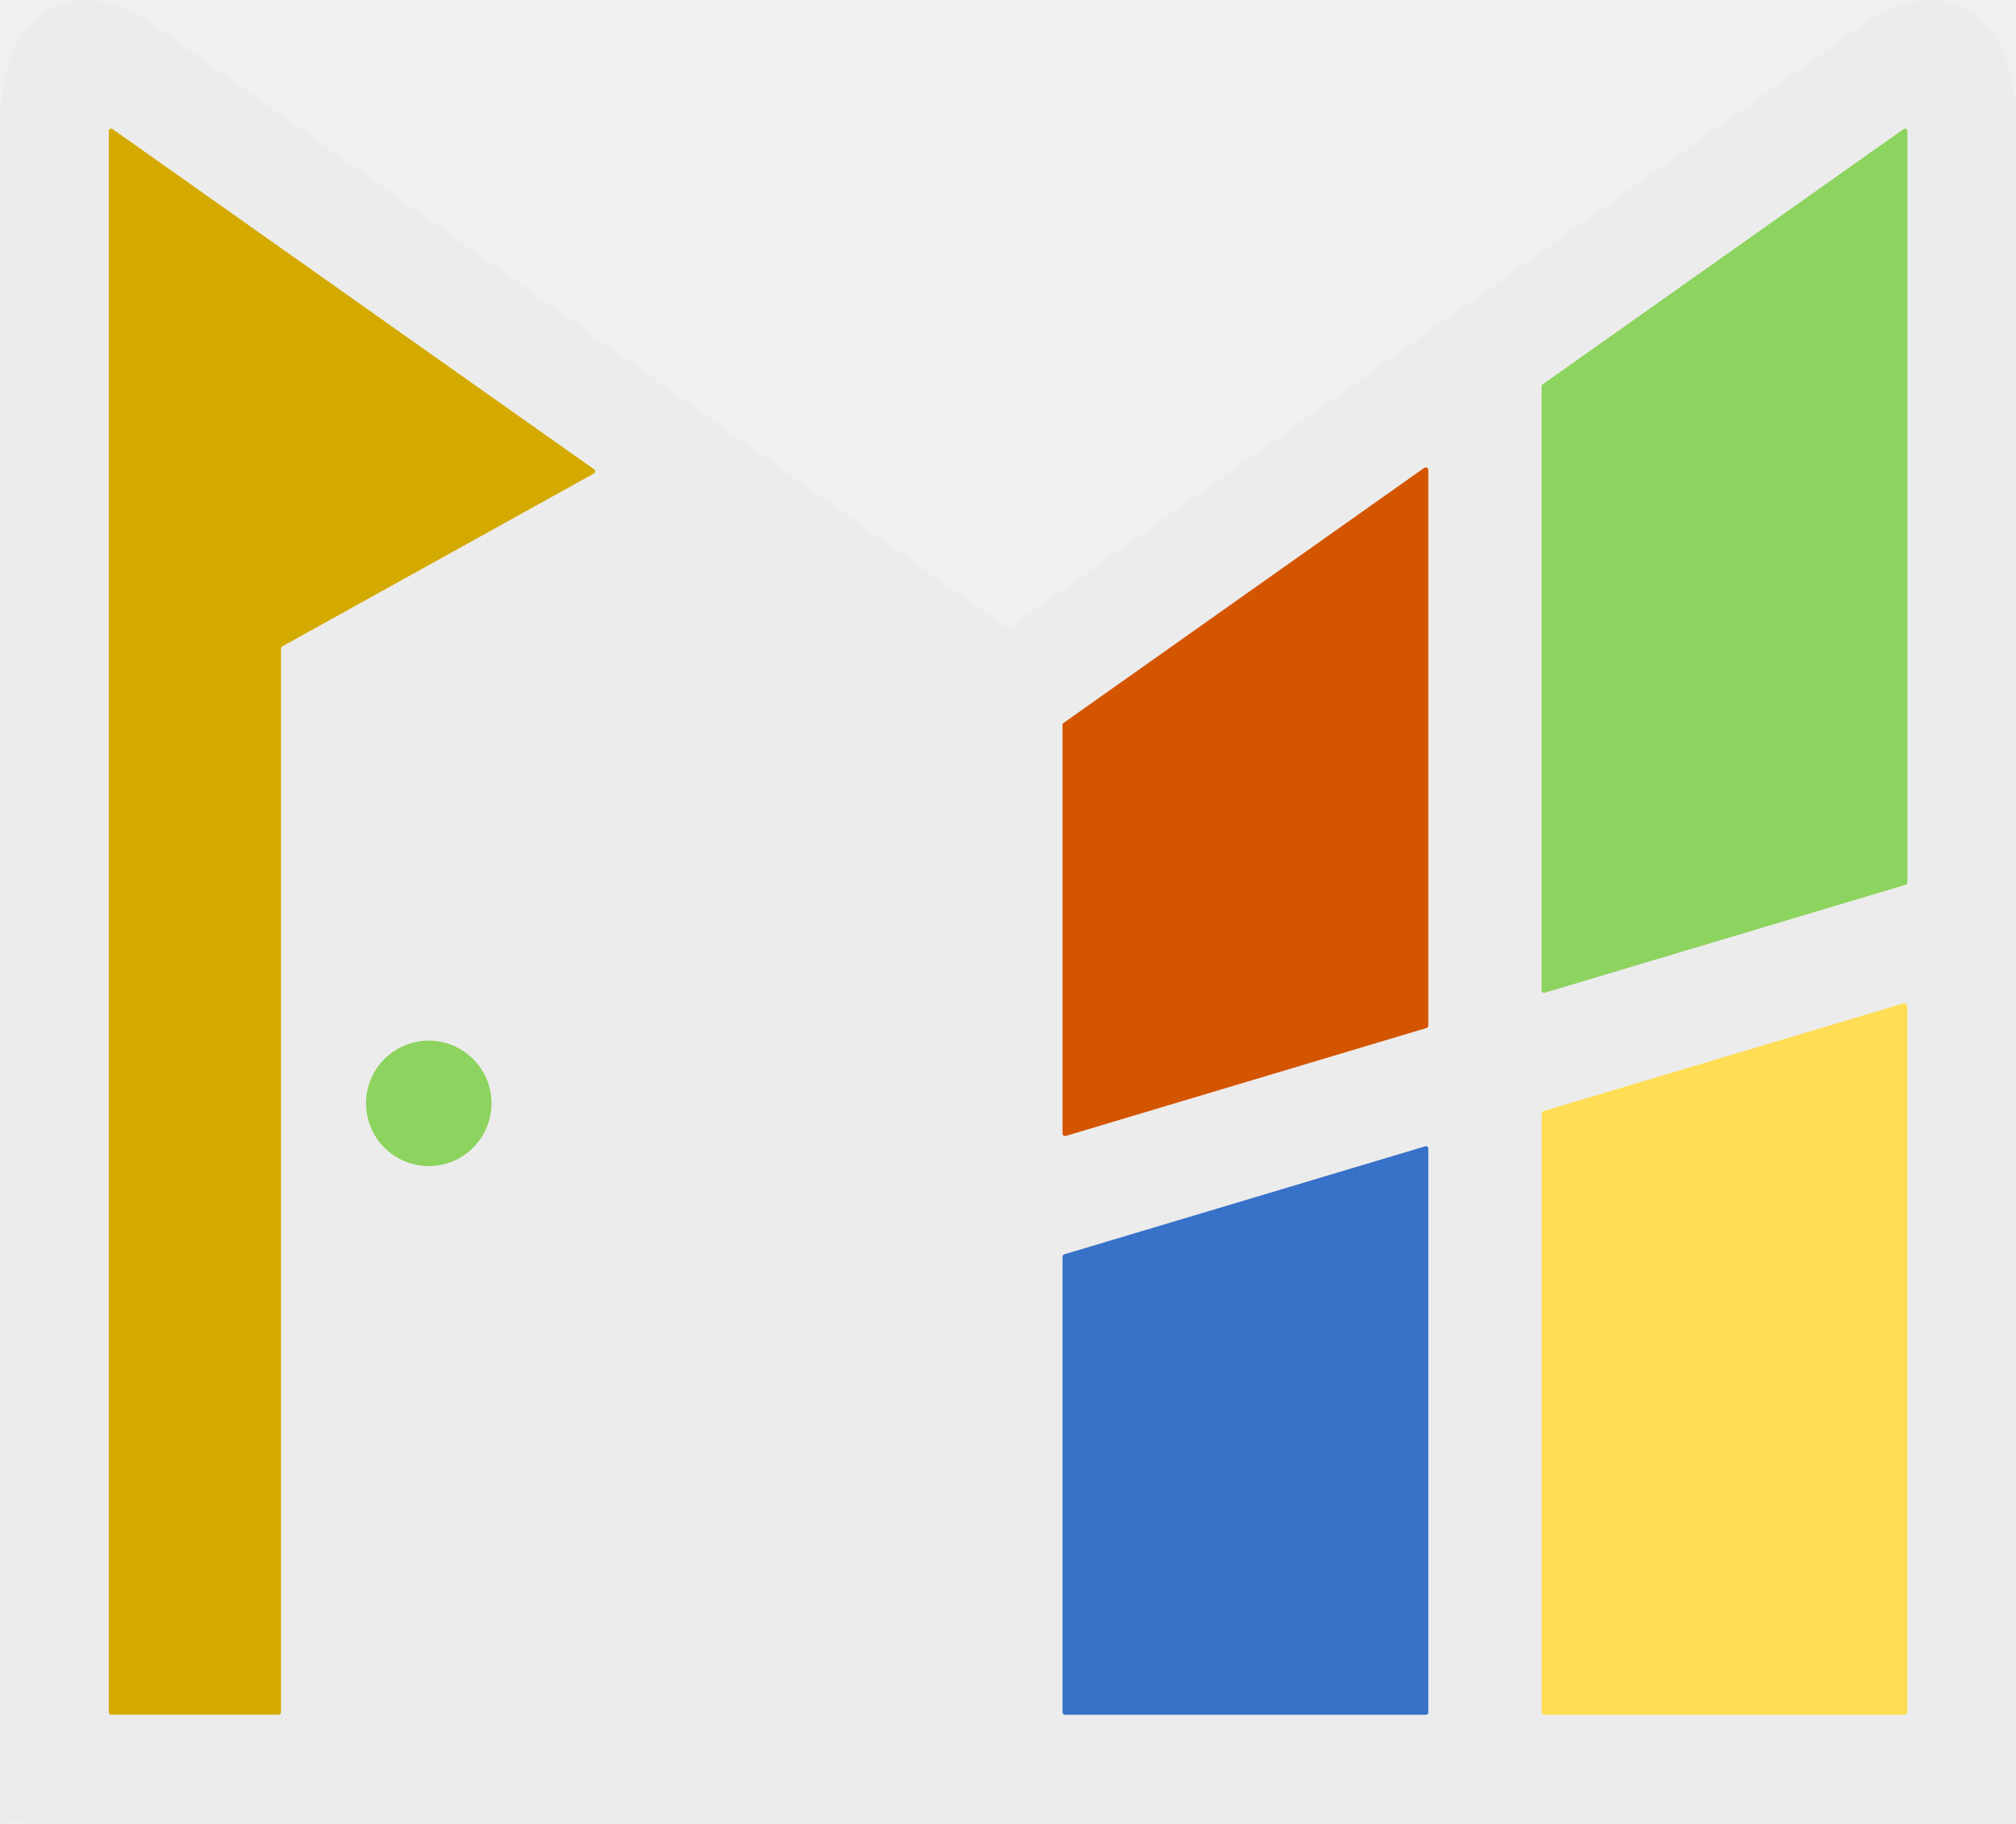
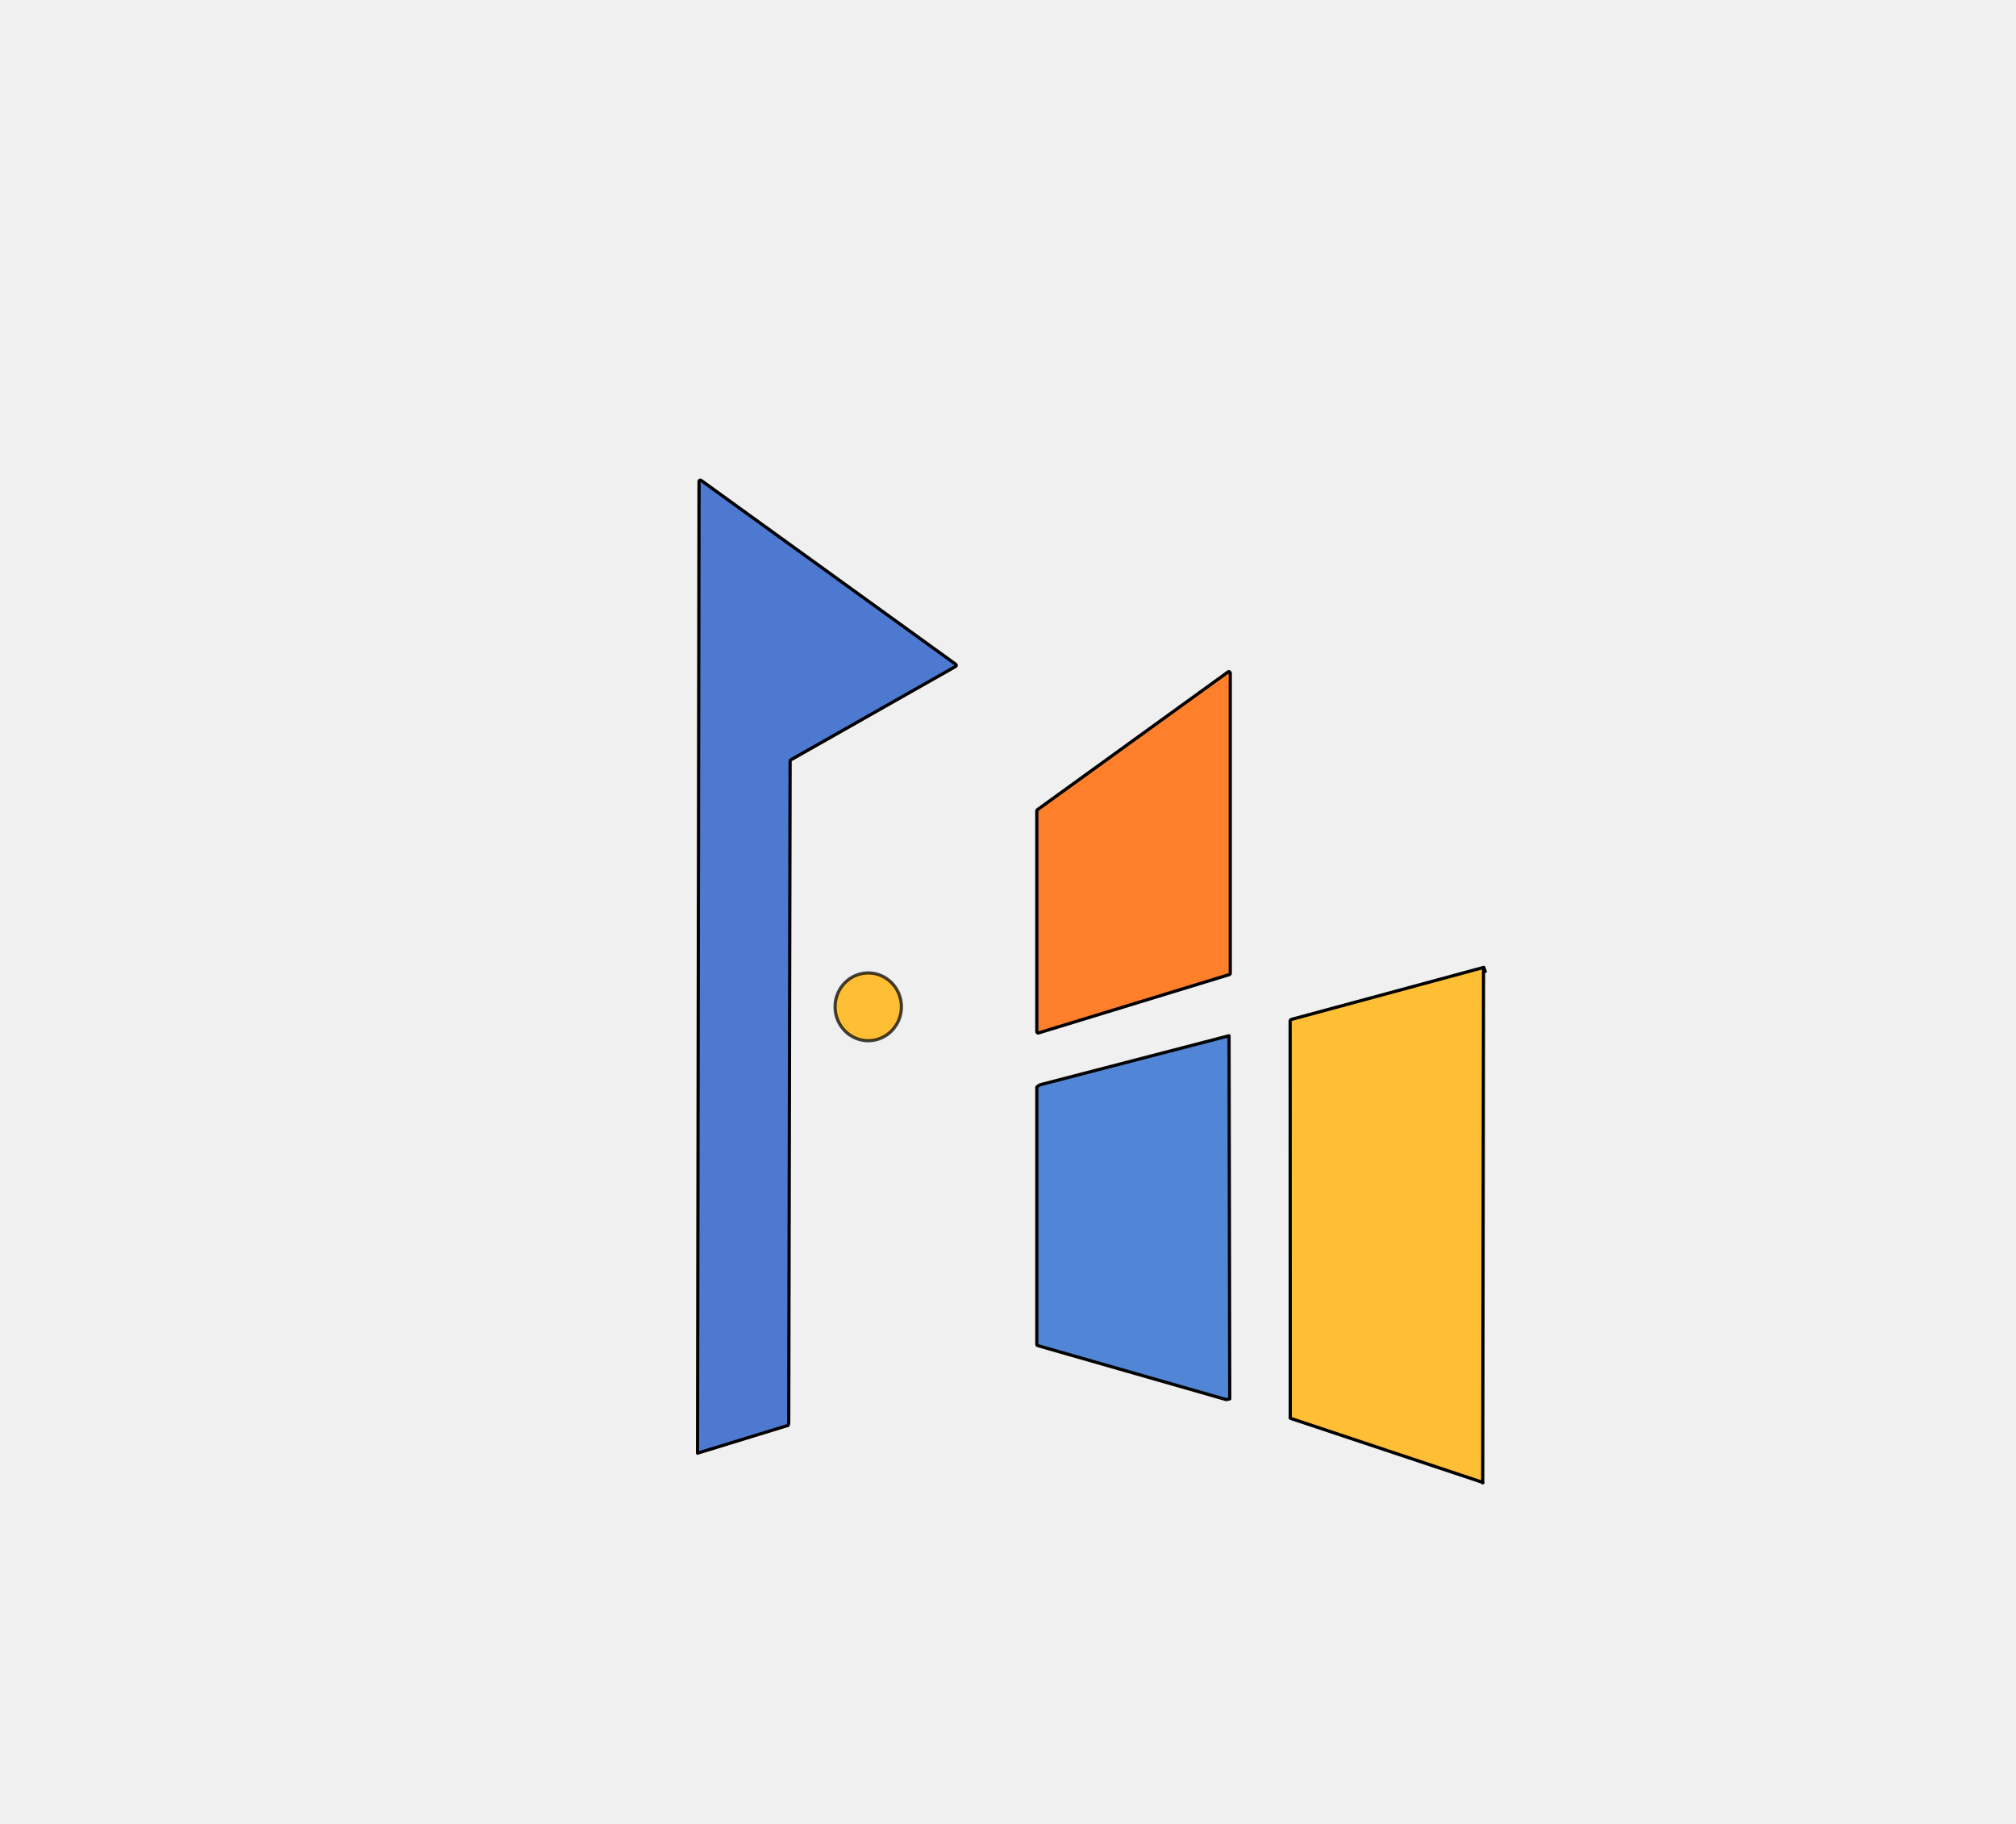
<svg xmlns="http://www.w3.org/2000/svg" version="1.1" viewBox="0 0 337.161 304.997" id="svg262" width="337.161" height="304.997">
-   <defs id="defs262" />
+   <defs id="defs262">
+     <filter style="color-interpolation-filters:sRGB;" id="filter793" x="-0.889" y="-0.87" width="2.779" height="2.741">
+       <feFlood flood-color="rgb(255,255,255)" result="result6" flood-opacity="0" id="feFlood791" />
+       <feColorMatrix result="result3" values="0 0 0 0 0 0 0 0 0 1 0 0 0 0 1 -1 0 0 1 0 " in="SourceGraphic" id="feColorMatrix791" />
+       <feBlend mode="multiply" in2="result6" result="result7" in="result3" id="feBlend791" />
+       <feColorMatrix result="result2" in="SourceGraphic" values="0 0 0 0 1 0 0 0 0 0 0 0 0 0 1 0 -1 0 1 0 " id="feColorMatrix792" />
+       <feBlend result="result4" in="result2" in2="result7" mode="multiply" id="feBlend792" />
+       <feColorMatrix result="result1" values="0 0 0 0 1 0 0 0 0 1 0 0 0 0 0 0 0 -1 1 0 " in="SourceGraphic" id="feColorMatrix793" />
+       <feBlend in2="result4" mode="multiply" result="fbSourceGraphic" in="result1" id="feBlend793" />
+       <feColorMatrix result="fbSourceGraphicAlpha" in="fbSourceGraphic" values="0 0 0 -1 0 0 0 0 -1 0 0 0 0 -1 0 0 0 0 1 0" id="feColorMatrix804" />
+       <feTurbulence id="feTurbulence804" type="fractalNoise" numOctaves="3" baseFrequency="1" seed="0" result="result0" in="fbSourceGraphic" />
+       <feConvolveMatrix id="feConvolveMatrix804" kernelMatrix="-2 0 -2 0 -10 0 -2 0 -2 " order="3 3" result="result5" />
+       <feColorMatrix id="feColorMatrix805" result="result4" values="0" type="saturate" in="result5" />
+       <feComposite id="feComposite805" in2="result4" in="fbSourceGraphic" operator="arithmetic" k1="1.5" k2="0.5" k3="0.5" result="result2" />
+       <feBlend id="feBlend805" in2="result4" result="result6" mode="normal" />
+       <feGaussianBlur id="feGaussianBlur805" result="result3" stdDeviation="4" in="result6" />
+       <feBlend id="feBlend806" in2="result3" mode="darken" in="result6" />
+       <feComponentTransfer id="feComponentTransfer806" result="result1">
+         <feFuncR id="feFuncR806" tableValues="0 0.2 0.4 0.6 0.8 1 1" type="discrete" />
+         <feFuncG id="feFuncG806" tableValues="0 0.2 0.4 0.6 0.8 1 1" type="discrete" />
+         <feFuncB id="feFuncB806" tableValues="0 0.2 0.4 0.6 0.8 1 1" type="discrete" />
+       </feComponentTransfer>
+       <feComposite id="feComposite806" in2="fbSourceGraphic" operator="in" />
+     </filter>
+     <filter style="color-interpolation-filters:sRGB;" id="filter796" x="-0.889" y="-0.87" width="2.779" height="2.741">
+       <feFlood flood-color="rgb(255,255,255)" result="result6" flood-opacity="0" id="feFlood793" />
+       <feColorMatrix result="result3" values="0 0 0 0 0 0 0 0 0 1 0 0 0 0 1 -1 0 0 1 0 " in="SourceGraphic" id="feColorMatrix794" />
+       <feBlend mode="multiply" in2="result6" result="result7" in="result3" id="feBlend794" />
+       <feColorMatrix result="result2" in="SourceGraphic" values="0 0 0 0 1 0 0 0 0 0 0 0 0 0 1 0 -1 0 1 0 " id="feColorMatrix795" />
+       <feBlend result="result4" in="result2" in2="result7" mode="multiply" id="feBlend795" />
+       <feColorMatrix result="result1" values="0 0 0 0 1 0 0 0 0 1 0 0 0 0 0 0 0 -1 1 0 " in="SourceGraphic" id="feColorMatrix796" />
+       <feBlend in2="result4" mode="multiply" result="fbSourceGraphic" in="result1" id="feBlend796" />
+       <feColorMatrix result="fbSourceGraphicAlpha" in="fbSourceGraphic" values="0 0 0 -1 0 0 0 0 -1 0 0 0 0 -1 0 0 0 0 1 0" id="feColorMatrix812" />
+       <feTurbulence id="feTurbulence812" type="fractalNoise" numOctaves="3" baseFrequency="1" seed="0" result="result0" in="fbSourceGraphic" />
+       <feConvolveMatrix id="feConvolveMatrix812" kernelMatrix="-2 0 -2 0 -10 0 -2 0 -2 " order="3 3" result="result5" />
+       <feColorMatrix id="feColorMatrix813" result="result4" values="0" type="saturate" in="result5" />
+       <feComposite id="feComposite813" in2="result4" in="fbSourceGraphic" operator="arithmetic" k1="1.5" k2="0.5" k3="0.5" result="result2" />
+       <feBlend id="feBlend813" in2="result4" result="result6" mode="normal" />
+       <feGaussianBlur id="feGaussianBlur813" result="result3" stdDeviation="4" in="result6" />
+       <feBlend id="feBlend814" in2="result3" mode="darken" in="result6" />
+       <feComponentTransfer id="feComponentTransfer814" result="result1">
+         <feFuncR id="feFuncR814" tableValues="0 0.2 0.4 0.6 0.8 1 1" type="discrete" />
+         <feFuncG id="feFuncG814" tableValues="0 0.2 0.4 0.6 0.8 1 1" type="discrete" />
+         <feFuncB id="feFuncB814" tableValues="0 0.2 0.4 0.6 0.8 1 1" type="discrete" />
+       </feComponentTransfer>
+       <feComposite id="feComposite814" in2="fbSourceGraphic" operator="in" />
+     </filter>
+     <filter style="color-interpolation-filters:sRGB;" id="filter799" x="-0.889" y="-0.87" width="2.779" height="2.741">
+       <feFlood flood-color="rgb(255,255,255)" result="result6" flood-opacity="0" id="feFlood796" />
+       <feColorMatrix result="result3" values="0 0 0 0 0 0 0 0 0 1 0 0 0 0 1 -1 0 0 1 0 " in="SourceGraphic" id="feColorMatrix797" />
+       <feBlend mode="multiply" in2="result6" result="result7" in="result3" id="feBlend797" />
+       <feColorMatrix result="result2" in="SourceGraphic" values="0 0 0 0 1 0 0 0 0 0 0 0 0 0 1 0 -1 0 1 0 " id="feColorMatrix798" />
+       <feBlend result="result4" in="result2" in2="result7" mode="multiply" id="feBlend798" />
+       <feColorMatrix result="result1" values="0 0 0 0 1 0 0 0 0 1 0 0 0 0 0 0 0 -1 1 0 " in="SourceGraphic" id="feColorMatrix799" />
+       <feBlend in2="result4" mode="multiply" result="fbSourceGraphic" in="result1" id="feBlend799" />
+       <feColorMatrix result="fbSourceGraphicAlpha" in="fbSourceGraphic" values="0 0 0 -1 0 0 0 0 -1 0 0 0 0 -1 0 0 0 0 1 0" id="feColorMatrix810" />
+       <feTurbulence id="feTurbulence810" type="fractalNoise" numOctaves="3" baseFrequency="1" seed="0" result="result0" in="fbSourceGraphic" />
+       <feConvolveMatrix id="feConvolveMatrix810" kernelMatrix="-2 0 -2 0 -10 0 -2 0 -2 " order="3 3" result="result5" />
+       <feColorMatrix id="feColorMatrix811" result="result4" values="0" type="saturate" in="result5" />
+       <feComposite id="feComposite811" in2="result4" in="fbSourceGraphic" operator="arithmetic" k1="1.5" k2="0.5" k3="0.5" result="result2" />
+       <feBlend id="feBlend811" in2="result4" result="result6" mode="normal" />
+       <feGaussianBlur id="feGaussianBlur811" result="result3" stdDeviation="4" in="result6" />
+       <feBlend id="feBlend812" in2="result3" mode="darken" in="result6" />
+       <feComponentTransfer id="feComponentTransfer812" result="result1">
+         <feFuncR id="feFuncR812" tableValues="0 0.2 0.4 0.6 0.8 1 1" type="discrete" />
+         <feFuncG id="feFuncG812" tableValues="0 0.2 0.4 0.6 0.8 1 1" type="discrete" />
+         <feFuncB id="feFuncB812" tableValues="0 0.2 0.4 0.6 0.8 1 1" type="discrete" />
+       </feComponentTransfer>
+       <feComposite id="feComposite812" in2="fbSourceGraphic" operator="in" />
+     </filter>
+     <filter style="color-interpolation-filters:sRGB;" id="filter804" x="-0.082" y="-0.034" width="1.165" height="1.068">
+       <feGaussianBlur in="SourceGraphic" stdDeviation="0.001" result="result3" id="feGaussianBlur802" />
+       <feGaussianBlur result="result4" in="SourceGraphic" stdDeviation="1" id="feGaussianBlur803" />
+       <feBlend mode="darken" in2="result3" id="feBlend803" />
+       <feComponentTransfer result="result1" id="feComponentTransfer803">
+         <feFuncR type="discrete" tableValues="0 0.2 0.4 0.6 0.8 1 1" id="feFuncR803" />
+         <feFuncG type="discrete" tableValues="0 0.2 0.4 0.6 0.8 1 1" id="feFuncG803" />
+         <feFuncB type="discrete" tableValues="0 0.2 0.4 0.6 0.8 1 1" id="feFuncB803" />
+       </feComponentTransfer>
+       <feTurbulence result="result0" seed="0" baseFrequency="1" numOctaves="7" type="fractalNoise" id="feTurbulence803" />
+       <feConvolveMatrix result="result5" order="3 3" kernelMatrix="-2 0 -2 0 -10 0 -2 0 -2 " id="feConvolveMatrix803" />
+       <feColorMatrix in="result5" type="saturate" values="0" result="result4" id="feColorMatrix803" />
+       <feComposite result="result2" k3="0.5" k2="0.5" k1="1.5" operator="arithmetic" in="result1" in2="result4" id="feComposite803" />
+       <feComposite in2="SourceGraphic" operator="in" id="feComposite804" />
+     </filter>
+     <filter style="color-interpolation-filters:sRGB;" id="filter816" x="-0.889" y="-0.87" width="2.779" height="2.741">
+       <feTurbulence type="fractalNoise" numOctaves="3" baseFrequency="1" seed="0" result="result0" id="feTurbulence814" />
+       <feConvolveMatrix kernelMatrix="-2 0 -2 0 -10 0 -2 0 -2 " order="3 3" result="result5" id="feConvolveMatrix814" />
+       <feColorMatrix result="result4" values="0" type="saturate" in="result5" id="feColorMatrix814" />
+       <feComposite in2="result4" in="SourceGraphic" operator="arithmetic" k1="1.5" k2="0.5" k3="0.5" result="result2" id="feComposite815" />
+       <feBlend in2="result4" result="result6" mode="normal" id="feBlend815" />
+       <feGaussianBlur result="result3" stdDeviation="4" in="result6" id="feGaussianBlur815" />
+       <feBlend in2="result3" mode="darken" in="result6" id="feBlend816" />
+       <feComponentTransfer result="result1" id="feComponentTransfer816">
+         <feFuncR tableValues="0 0.2 0.4 0.6 0.8 1 1" type="discrete" id="feFuncR816" />
+         <feFuncG tableValues="0 0.2 0.4 0.6 0.8 1 1" type="discrete" id="feFuncG816" />
+         <feFuncB tableValues="0 0.2 0.4 0.6 0.8 1 1" type="discrete" id="feFuncB816" />
+       </feComponentTransfer>
+       <feComposite in2="SourceGraphic" operator="in" id="feComposite816" />
+     </filter>
+   </defs>
  <g id="g262" transform="translate(-343.4016,-276.904)">
-     <path fill="#2154bf" d="m 511.99,381.83 q 0.34,0 0.5,-0.12 72.37,-51.11 142.82,-100.92 c 9.25,-6.54 20.4,-5.09 23.89,6.77 q 1.34,4.57 1.34,8.94 0.07,254.29 -0.08,284.87 a 0.46,0.46 0 0 1 -0.46,0.46 q -18.58,0.08 -168.03,0.07 -149.45,-0.01 -168.03,-0.09 a 0.46,0.46 0 0 1 -0.46,-0.47 q -0.14,-30.58 -0.03,-284.87 0,-4.37 1.34,-8.94 c 3.49,-11.86 14.64,-13.3 23.89,-6.76 q 70.44,49.82 142.8,100.94 0.17,0.12 0.51,0.12 z m -121.59,3.53 a 0.4,0.4 0 0 1 0.21,-0.35 l 52.13,-28.92 a 0.4,0.4 0 0 0 0.04,-0.68 l -80.55,-56.92 a 0.4,0.4 0 0 0 -0.63,0.32 v 264.48 a 0.4,0.4 0 0 0 0.4,0.4 h 28 a 0.4,0.4 0 0 0 0.4,-0.4 z m 271.71,39.52 a 0.41,0.41 0 0 0 0.29,-0.4 V 298.83 a 0.41,0.41 0 0 0 -0.65,-0.33 l -60.36,42.69 a 0.41,0.41 0 0 0 -0.17,0.33 v 101.03 a 0.41,0.41 0 0 0 0.53,0.39 z m -141.01,41.6 a 0.43,0.43 0 0 0 0.55,0.41 l 60.32,-18.05 a 0.43,0.43 0 0 0 0.31,-0.41 V 355.5 a 0.43,0.43 0 0 0 -0.68,-0.35 l -60.32,42.66 a 0.43,0.43 0 0 0 -0.18,0.35 z m 140.75,97.22 a 0.54,0.54 0 0 0 0.54,-0.54 V 445.25 a 0.54,0.54 0 0 0 -0.69,-0.52 l -60.09,17.98 a 0.54,0.54 0 0 0 -0.39,0.52 v 99.93 a 0.54,0.54 0 0 0 0.54,0.54 z M 425.6,461.44 a 10.49,10.49 0 0 0 -10.49,-10.49 10.49,10.49 0 0 0 -10.49,10.49 10.49,10.49 0 0 0 10.49,10.49 10.49,10.49 0 0 0 10.49,-10.49 z M 581.88,563.7 a 0.4,0.4 0 0 0 0.4,-0.4 v -94.29 a 0.4,0.4 0 0 0 -0.51,-0.39 l -60.38,18.07 a 0.4,0.4 0 0 0 -0.29,0.39 v 76.22 a 0.4,0.4 0 0 0 0.4,0.4 z" id="path178" style="fill:#ececec" />
-     <path fill="#ffffff" d="m 390.4,385.36 v 177.93 a 0.4,0.4 0 0 1 -0.4,0.4 h -28 a 0.4,0.4 0 0 1 -0.4,-0.4 V 298.81 a 0.4,0.4 0 0 1 0.63,-0.32 l 80.55,56.92 a 0.4,0.4 0 0 1 -0.04,0.68 l -52.13,28.92 a 0.4,0.4 0 0 0 -0.21,0.35 z" id="path179" style="fill:#d4aa00" />
-     <path fill="#ffffff" d="m 662.11,424.88 -60.36,18.06 a 0.41,0.41 0 0 1 -0.53,-0.39 V 341.52 a 0.41,0.41 0 0 1 0.17,-0.33 l 60.36,-42.69 a 0.41,0.41 0 0 1 0.65,0.33 v 125.65 a 0.41,0.41 0 0 1 -0.29,0.4 z" id="path180" style="fill:#8dd35f" />
-     <path fill="#ffffff" d="m 521.1,466.48 v -68.32 a 0.43,0.43 0 0 1 0.18,-0.35 l 60.32,-42.66 a 0.43,0.43 0 0 1 0.68,0.35 v 92.93 a 0.43,0.43 0 0 1 -0.31,0.41 l -60.32,18.05 a 0.43,0.43 0 0 1 -0.55,-0.41 z" id="path181" style="fill:#d45500" />
-     <path fill="#ffffff" d="m 661.85,563.7 h -60.09 a 0.54,0.54 0 0 1 -0.54,-0.54 v -99.93 a 0.54,0.54 0 0 1 0.39,-0.52 l 60.09,-17.98 a 0.54,0.54 0 0 1 0.69,0.52 v 117.91 a 0.54,0.54 0 0 1 -0.54,0.54 z" id="path182" style="fill:#ffdd55" />
-     <circle fill="#ffffff" cx="415.11" cy="461.44" r="10.49" id="circle182" style="fill:#8dd35f" />
-     <path fill="#ffffff" d="M 581.88,563.7 H 521.5 a 0.4,0.4 0 0 1 -0.4,-0.4 v -76.22 a 0.4,0.4 0 0 1 0.29,-0.39 l 60.38,-18.07 a 0.4,0.4 0 0 1 0.51,0.39 v 94.29 a 0.4,0.4 0 0 1 -0.4,0.4 z" id="path183" style="fill:#3771c8" />
+     <g id="g1862">
+       <g id="g729" style="fill:#44aa00">
+         <g id="g1893">
+           <path fill="#ffffff" d="m 475.542,404.184 -0.231,110.466 c 0,0.812 -0.212,0.678 -0.212,0.678 l -15.037,4.619 c 0,0 -7.9e-4,0.058 -7.9e-4,-0.061 l 0.251,-162.47 c 0.003,-0.173 0.194,-0.273 0.333,-0.173 l 42.593,30.758 c 0.129,0.092 0.118,0.291 -0.021,0.367 l -27.565,15.627 c -0.068,0.037 -0.111,0.11 -0.111,0.189 z" id="path179" style="fill:#3366cc;fill-opacity:0.863;stroke:#000000;stroke-width:0.535;stroke-dasharray:none;stroke-opacity:1" />
+           <ellipse fill="#ffffff" cx="488.608" cy="445.295" id="circle182" style="fill:#ffbb25;stroke:#000000;stroke-width:0.535;stroke-opacity:0.729;fill-opacity:0.925" rx="5.547" ry="5.668" />
+           <path fill="#ffffff" d="m 548.48,510.987 -31.466,-9.015 c -0.112,-0.032 -0.212,-0.097 -0.212,-0.216 v -43.012 c -0.001,-0.098 0.467,-0.387 0.559,-0.414 l 31.45,-8.166 c 0.065,0.027 0.14,-0.125 0.138,0.02 l 0.119,60.681 z" id="path183" style="fill:#5185d5;fill-rule:nonzero;stroke:#000000;stroke-width:0.535;stroke-linecap:round;stroke-linejoin:round;stroke-opacity:0.982;fill-opacity:1" />
+           <g id="g1" style="fill:#ffbb25;fill-opacity:0.925;fill-rule:nonzero;stroke:#000000;stroke-linecap:round;stroke-linejoin:round;stroke-opacity:0.997">
+             <path fill="#ffffff" d="m 591.361,524.828 -31.886,-10.628 c -0.483,-0.052 -0.286,-0.456 -0.286,-0.334 l -0.021,-66.183 c -3e-4,-0.13 0.084,-0.245 0.206,-0.281 l 32.18,-8.702 c 0.589,1.569 -0.04,0.086 -0.041,0.281 l -0.137,85.935 c 0,0 0.141,-0.088 -0.017,-0.088 z" id="path182" style="fill:#ffbb25;fill-opacity:0.925;fill-rule:nonzero;stroke:#000000;stroke-width:0.535;stroke-linecap:round;stroke-linejoin:round;stroke-opacity:0.997" />
+           </g>
+           <path fill="#ffffff" d="m 516.803,449.438 v -36.918 a 0.227,0.232 0 0 1 0.095,-0.189 l 31.896,-23.052 a 0.227,0.232 0 0 1 0.36,0.189 v 50.216 a 0.227,0.232 0 0 1 -0.164,0.222 l -31.896,9.754 a 0.227,0.232 0 0 1 -0.291,-0.222 z" id="path181" style="fill:#ff7f2a;fill-rule:nonzero;stroke:#000000;stroke-width:0.535;stroke-linecap:round;stroke-linejoin:round;stroke-opacity:0.997;fill-opacity:1" />
+           <path d="m 591.366,426.959 -31.917,9.759 a 0.217,0.222 0 0 1 -0.28,-0.211 v -54.593 a 0.217,0.222 0 0 1 0.09,-0.178 l 31.917,-23.068 a 0.217,0.222 0 0 1 0.344,0.178 v 67.897 a 0.217,0.222 0 0 1 -0.153,0.216 z" id="path180" style="mix-blend-mode:hue;fill:#44aa00;fill-rule:nonzero;stroke:#000000;stroke-width:0.535;stroke-linecap:round;stroke-linejoin:round;stroke-opacity:0.997;fill-opacity:0.839" fill="#ffffff" />
+         </g>
+       </g>
+     </g>
  </g>
</svg>
